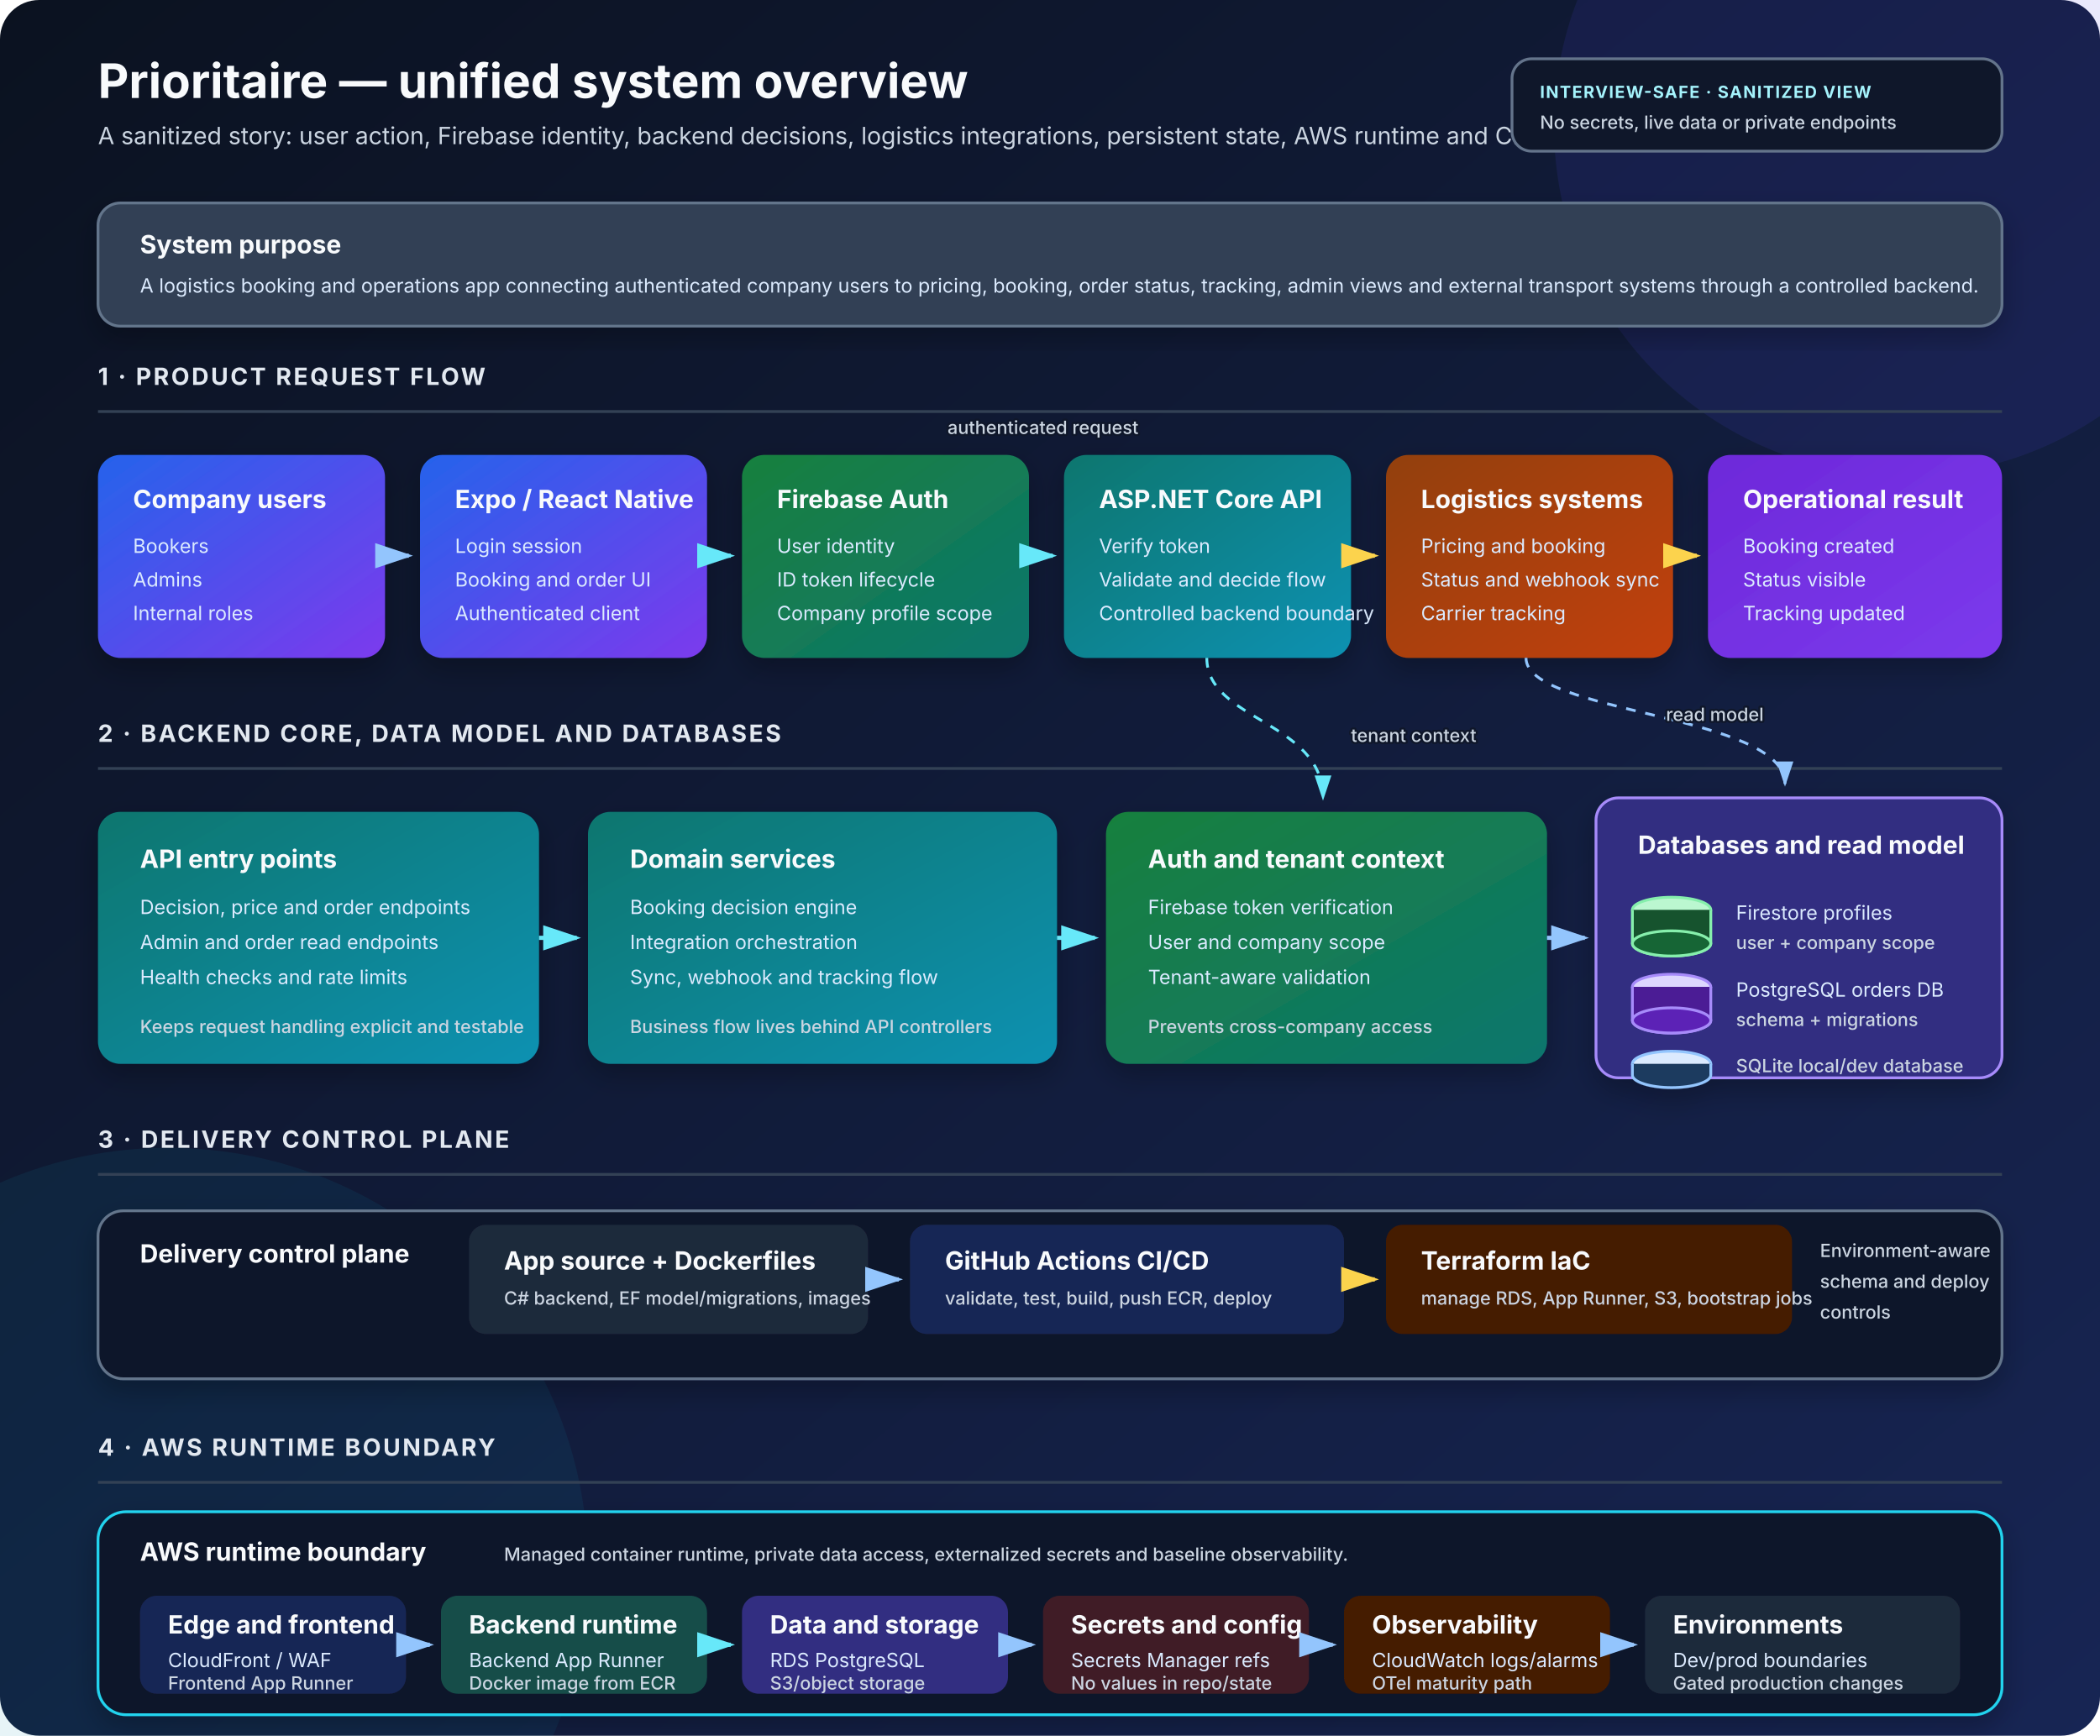
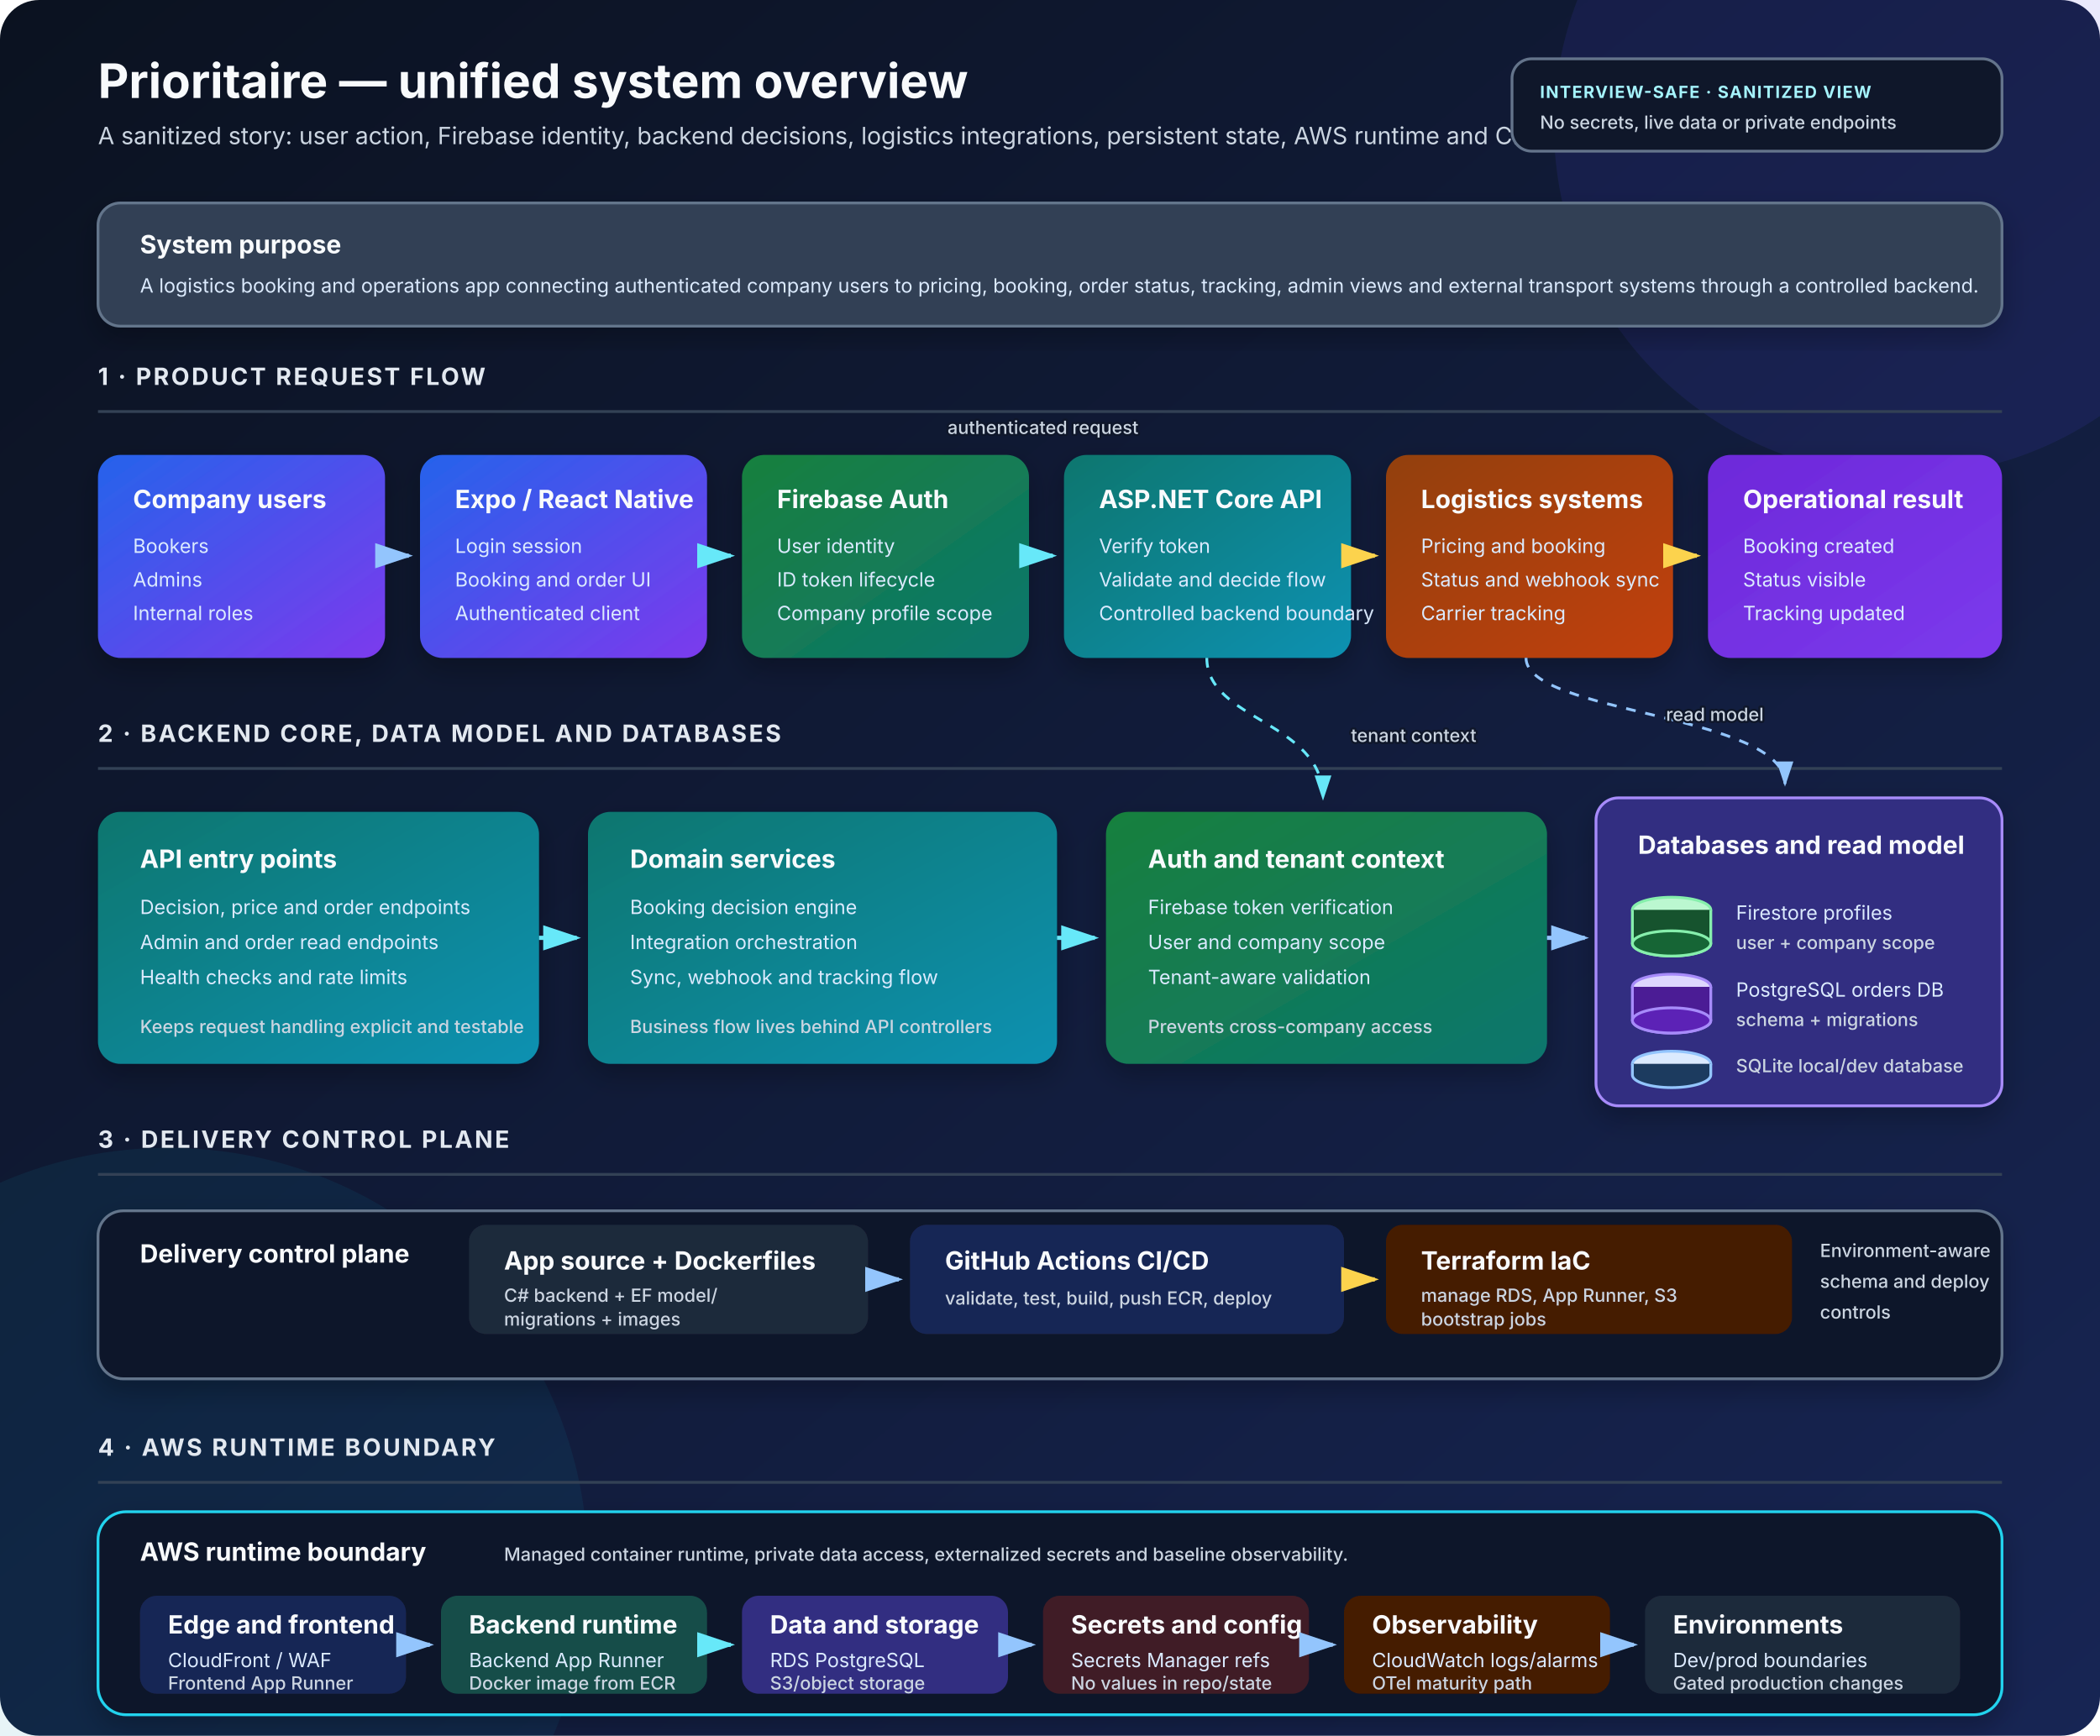
<svg xmlns="http://www.w3.org/2000/svg" width="1500" height="1240" viewBox="0 0 1500 1240" role="img" aria-labelledby="title desc">
  <defs>
    <linearGradient id="bg" x1="0" y1="0" x2="1" y2="1">
      <stop offset="0" stop-color="#0b1220" />
      <stop offset="1" stop-color="#172554" />
    </linearGradient>
    <linearGradient id="app" x1="0" y1="0" x2="1" y2="1">
      <stop offset="0" stop-color="#2563eb" />
      <stop offset="1" stop-color="#7c3aed" />
    </linearGradient>
    <linearGradient id="identity" x1="0" y1="0" x2="1" y2="1">
      <stop offset="0" stop-color="#15803d" />
      <stop offset="1" stop-color="#0f766e" />
    </linearGradient>
    <linearGradient id="platform" x1="0" y1="0" x2="1" y2="1">
      <stop offset="0" stop-color="#0f766e" />
      <stop offset="1" stop-color="#0891b2" />
    </linearGradient>
    <linearGradient id="integration" x1="0" y1="0" x2="1" y2="1">
      <stop offset="0" stop-color="#92400e" />
      <stop offset="1" stop-color="#c2410c" />
    </linearGradient>
    <linearGradient id="result" x1="0" y1="0" x2="1" y2="1">
      <stop offset="0" stop-color="#6d28d9" />
      <stop offset="1" stop-color="#7c3aed" />
    </linearGradient>
    <linearGradient id="surface" x1="0" y1="0" x2="1" y2="1">
      <stop offset="0" stop-color="#1e293b" />
      <stop offset="1" stop-color="#334155" />
    </linearGradient>
    <filter id="shadow" x="-20%" y="-20%" width="140%" height="140%">
      <feDropShadow dx="0" dy="8" stdDeviation="10" flood-color="#000" flood-opacity=".25" />
    </filter>
    <marker id="arrow-blue" markerWidth="10" markerHeight="10" refX="8" refY="3" orient="auto">
      <path d="M0,0 L0,6 L9,3 z" fill="#93c5fd" />
    </marker>
    <marker id="arrow-teal" markerWidth="10" markerHeight="10" refX="8" refY="3" orient="auto">
      <path d="M0,0 L0,6 L9,3 z" fill="#67e8f9" />
    </marker>
    <marker id="arrow-amber" markerWidth="10" markerHeight="10" refX="8" refY="3" orient="auto">
      <path d="M0,0 L0,6 L9,3 z" fill="#fcd34d" />
    </marker>
    <style>
      .title { font: 700 34px Inter, ui-sans-serif, system-ui, sans-serif; fill: #f8fafc; }
      .subtitle { font: 400 17px Inter, ui-sans-serif, system-ui, sans-serif; fill: #cbd5e1; }
      .section { font: 700 17px Inter, ui-sans-serif, system-ui, sans-serif; fill: #e2e8f0; letter-spacing: 1.5px; }
      .box-title { font: 700 18px Inter, ui-sans-serif, system-ui, sans-serif; fill: #f8fafc; }
      .box-text { font: 400 14px Inter, ui-sans-serif, system-ui, sans-serif; fill: #dbeafe; }
      .small { font: 500 13px Inter, ui-sans-serif, system-ui, sans-serif; fill: #cbd5e1; }
      .flow-label { stroke: #0f172a; stroke-width: 3px; stroke-linejoin: round; paint-order: stroke fill; }
      .legend { font: 500 13px Inter, ui-sans-serif, system-ui, sans-serif; fill: #e2e8f0; }
      .chip { font: 700 12px Inter, ui-sans-serif, system-ui, sans-serif; fill: #a5f3fc; letter-spacing: .8px; }
    </style>
  </defs>
  <rect width="1500" height="1240" rx="28" fill="url(#bg)" />
  <circle cx="1360" cy="90" r="250" fill="#4f46e5" opacity=".12" />
  <circle cx="120" cy="1120" r="300" fill="#0891b2" opacity=".10" />
  <text x="70" y="70" class="title">Prioritaire — unified system overview</text>
  <text x="70" y="103" class="subtitle">A sanitized story: user action, Firebase identity, backend decisions, logistics integrations, persistent state, AWS runtime and CI/CD.</text>
  <g>
    <rect x="1080" y="42" width="350" height="66" rx="14" fill="#0f172a" stroke="#64748b" stroke-width="2" />
    <text x="1100" y="70" class="chip">INTERVIEW-SAFE · SANITIZED VIEW</text>
    <text x="1100" y="92" class="small">No secrets, live data or private endpoints</text>
  </g>
  <g filter="url(#shadow)">
    <rect x="70" y="145" width="1360" height="88" rx="16" fill="#334155" stroke="#64748b" stroke-width="2" />
    <text x="100" y="181" class="box-title">System purpose</text>
    <text x="100" y="209" class="box-text">A logistics booking and operations app connecting authenticated company users to pricing, booking, order status, tracking, admin views and external transport systems through a controlled backend.</text>
  </g>
  <text x="70" y="275" class="section">1 · PRODUCT REQUEST FLOW</text>
  <line x1="70" y1="294" x2="1430" y2="294" stroke="#334155" stroke-width="2" />
  <g filter="url(#shadow)">
    <rect x="70" y="325" width="205" height="145" rx="16" fill="url(#app)" />
    <text x="95" y="363" class="box-title">Company users</text>
    <text x="95" y="395" class="box-text">Bookers</text>
    <text x="95" y="419" class="box-text">Admins</text>
    <text x="95" y="443" class="box-text">Internal roles</text>
  </g>
  <g filter="url(#shadow)">
    <rect x="300" y="325" width="205" height="145" rx="16" fill="url(#app)" />
    <text x="325" y="363" class="box-title">Expo / React Native</text>
    <text x="325" y="395" class="box-text">Login session</text>
    <text x="325" y="419" class="box-text">Booking and order UI</text>
    <text x="325" y="443" class="box-text">Authenticated client</text>
  </g>
  <g filter="url(#shadow)">
    <rect x="530" y="325" width="205" height="145" rx="16" fill="url(#identity)" />
    <text x="555" y="363" class="box-title">Firebase Auth</text>
    <text x="555" y="395" class="box-text">User identity</text>
    <text x="555" y="419" class="box-text">ID token lifecycle</text>
    <text x="555" y="443" class="box-text">Company profile scope</text>
  </g>
  <g filter="url(#shadow)">
    <rect x="760" y="325" width="205" height="145" rx="16" fill="url(#platform)" />
    <text x="785" y="363" class="box-title">ASP.NET Core API</text>
    <text x="785" y="395" class="box-text">Verify token</text>
    <text x="785" y="419" class="box-text">Validate and decide flow</text>
    <text x="785" y="443" class="box-text">Controlled backend boundary</text>
  </g>
  <g filter="url(#shadow)">
    <rect x="990" y="325" width="205" height="145" rx="16" fill="url(#integration)" />
    <text x="1015" y="363" class="box-title">Logistics systems</text>
    <text x="1015" y="395" class="box-text">Pricing and booking</text>
    <text x="1015" y="419" class="box-text">Status and webhook sync</text>
    <text x="1015" y="443" class="box-text">Carrier tracking</text>
  </g>
  <g filter="url(#shadow)">
    <rect x="1220" y="325" width="210" height="145" rx="16" fill="url(#result)" />
    <text x="1245" y="363" class="box-title">Operational result</text>
    <text x="1245" y="395" class="box-text">Booking created</text>
    <text x="1245" y="419" class="box-text">Status visible</text>
    <text x="1245" y="443" class="box-text">Tracking updated</text>
  </g>
  <path d="M275 397 L292 397" fill="none" stroke="#93c5fd" stroke-width="3" marker-end="url(#arrow-blue)" />
  <path d="M505 397 L522 397" fill="none" stroke="#67e8f9" stroke-width="3" marker-end="url(#arrow-teal)" />
  <path d="M735 397 L752 397" fill="none" stroke="#67e8f9" stroke-width="3" marker-end="url(#arrow-teal)" />
  <path d="M965 397 L982 397" fill="none" stroke="#fcd34d" stroke-width="3" marker-end="url(#arrow-amber)" />
  <path d="M1195 397 L1212 397" fill="none" stroke="#fcd34d" stroke-width="3" marker-end="url(#arrow-amber)" />
  <text x="745" y="310" class="small flow-label" text-anchor="middle">authenticated request</text>
  <text x="70" y="530" class="section">2 · BACKEND CORE, DATA MODEL AND DATABASES</text>
  <line x1="70" y1="549" x2="1430" y2="549" stroke="#334155" stroke-width="2" />
  <g filter="url(#shadow)">
    <rect x="70" y="580" width="315" height="180" rx="16" fill="url(#platform)" />
    <text x="100" y="620" class="box-title">API entry points</text>
    <text x="100" y="653" class="box-text">Decision, price and order endpoints</text>
    <text x="100" y="678" class="box-text">Admin and order read endpoints</text>
    <text x="100" y="703" class="box-text">Health checks and rate limits</text>
    <text x="100" y="738" class="small">Keeps request handling explicit and testable</text>
  </g>
  <g filter="url(#shadow)">
    <rect x="420" y="580" width="335" height="180" rx="16" fill="url(#platform)" />
    <text x="450" y="620" class="box-title">Domain services</text>
    <text x="450" y="653" class="box-text">Booking decision engine</text>
    <text x="450" y="678" class="box-text">Integration orchestration</text>
    <text x="450" y="703" class="box-text">Sync, webhook and tracking flow</text>
    <text x="450" y="738" class="small">Business flow lives behind API controllers</text>
  </g>
  <g filter="url(#shadow)">
    <rect x="790" y="580" width="315" height="180" rx="16" fill="url(#identity)" />
    <text x="820" y="620" class="box-title">Auth and tenant context</text>
    <text x="820" y="653" class="box-text">Firebase token verification</text>
    <text x="820" y="678" class="box-text">User and company scope</text>
    <text x="820" y="703" class="box-text">Tenant-aware validation</text>
    <text x="820" y="738" class="small">Prevents cross-company access</text>
  </g>
  <g filter="url(#shadow)">
-     <rect x="1140" y="570" width="290" height="200" rx="16" fill="#312e81" stroke="#a78bfa" stroke-width="2" />
+     <rect x="1140" y="570" width="290" height="220" rx="16" fill="#312e81" stroke="#a78bfa" stroke-width="2" />
    <text x="1170" y="610" class="box-title">Databases and read model</text>
    <g>
      <ellipse cx="1194" cy="650" rx="28" ry="9" fill="#bbf7d0" stroke="#86efac" stroke-width="2" />
      <path d="M1166 650 v24 c0 5 13 9 28 9s28-4 28-9v-24" fill="#14532d" stroke="#86efac" stroke-width="2" />
      <ellipse cx="1194" cy="674" rx="28" ry="9" fill="#166534" stroke="#86efac" stroke-width="2" />
      <text x="1240" y="657" class="box-text">Firestore profiles</text>
      <text x="1240" y="678" class="small">user + company scope</text>
    </g>
    <g>
      <ellipse cx="1194" cy="705" rx="28" ry="9" fill="#ddd6fe" stroke="#a78bfa" stroke-width="2" />
      <path d="M1166 705 v24 c0 5 13 9 28 9s28-4 28-9v-24" fill="#4c1d95" stroke="#a78bfa" stroke-width="2" />
      <ellipse cx="1194" cy="729" rx="28" ry="9" fill="#5b21b6" stroke="#a78bfa" stroke-width="2" />
      <text x="1240" y="712" class="box-text">PostgreSQL orders DB</text>
      <text x="1240" y="733" class="small">schema + migrations</text>
    </g>
    <g>
      <ellipse cx="1194" cy="760" rx="28" ry="9" fill="#dbeafe" stroke="#93c5fd" stroke-width="2" />
      <path d="M1166 760 v8 c0 5 13 9 28 9s28-4 28-9v-8" fill="#1e3a5f" stroke="#93c5fd" stroke-width="2" />
      <text x="1240" y="766" class="small">SQLite local/dev database</text>
    </g>
  </g>
  <path d="M385 670 L412 670" fill="none" stroke="#67e8f9" stroke-width="3" marker-end="url(#arrow-teal)" />
  <path d="M755 670 L782 670" fill="none" stroke="#67e8f9" stroke-width="3" marker-end="url(#arrow-teal)" />
  <path d="M1105 670 L1132 670" fill="none" stroke="#93c5fd" stroke-width="3" marker-end="url(#arrow-blue)" />
  <path d="M862 470 C862 515 945 515 945 570" fill="none" stroke="#67e8f9" stroke-width="2" stroke-dasharray="7 7" marker-end="url(#arrow-teal)" />
  <text x="965" y="530" class="small flow-label">tenant context</text>
  <path d="M1090 470 C1090 510 1275 510 1275 560" fill="none" stroke="#93c5fd" stroke-width="2" stroke-dasharray="7 7" marker-end="url(#arrow-blue)" />
  <text x="1190" y="515" class="small flow-label">read model</text>
  <text x="70" y="820" class="section">3 · DELIVERY CONTROL PLANE</text>
  <line x1="70" y1="839" x2="1430" y2="839" stroke="#334155" stroke-width="2" />
  <g filter="url(#shadow)">
    <rect x="70" y="865" width="1360" height="120" rx="18" fill="#0f172a" stroke="#64748b" stroke-width="2" />
    <text x="100" y="902" class="box-title">Delivery control plane</text>
    <rect x="335" y="875" width="285" height="78" rx="12" fill="#1e293b" />
    <text x="360" y="907" class="box-title" font-size="16">App source + Dockerfiles</text>
-     <text x="360" y="932" class="small">C# backend, EF model/migrations, images</text>
+     <text x="360" y="930" class="small">C# backend + EF model/</text>
+     <text x="360" y="947" class="small">migrations + images</text>
    <rect x="650" y="875" width="310" height="78" rx="12" fill="#172554" />
    <text x="675" y="907" class="box-title" font-size="16">GitHub Actions CI/CD</text>
    <text x="675" y="932" class="small">validate, test, build, push ECR, deploy</text>
    <rect x="990" y="875" width="290" height="78" rx="12" fill="#451a03" />
    <text x="1015" y="907" class="box-title" font-size="16">Terraform IaC</text>
-     <text x="1015" y="932" class="small">manage RDS, App Runner, S3, bootstrap jobs</text>
+     <text x="1015" y="930" class="small">manage RDS, App Runner, S3</text>
+     <text x="1015" y="947" class="small">bootstrap jobs</text>
    <text x="1300" y="898" class="small">Environment-aware</text>
    <text x="1300" y="920" class="small">schema and deploy</text>
    <text x="1300" y="942" class="small">controls</text>
  </g>
  <path d="M620 914 L642 914" fill="none" stroke="#93c5fd" stroke-width="3" marker-end="url(#arrow-blue)" />
  <path d="M960 914 L982 914" fill="none" stroke="#fcd34d" stroke-width="3" marker-end="url(#arrow-amber)" />
  <text x="70" y="1040" class="section">4 · AWS RUNTIME BOUNDARY</text>
  <line x1="70" y1="1059" x2="1430" y2="1059" stroke="#334155" stroke-width="2" />
  <g filter="url(#shadow)">
    <rect x="70" y="1080" width="1360" height="145" rx="20" fill="#0f172a" stroke="#22d3ee" stroke-width="2" />
    <text x="100" y="1115" class="box-title">AWS runtime boundary</text>
    <text x="360" y="1115" class="small">Managed container runtime, private data access, externalized secrets and baseline observability.</text>
    <rect x="100" y="1140" width="190" height="70" rx="12" fill="#172554" />
    <text x="120" y="1167" class="box-title" font-size="16">Edge and frontend</text>
    <text x="120" y="1191" class="box-text">CloudFront / WAF</text>
    <text x="120" y="1207" class="small">Frontend App Runner</text>
    <rect x="315" y="1140" width="190" height="70" rx="12" fill="#134e4a" />
    <text x="335" y="1167" class="box-title" font-size="16">Backend runtime</text>
    <text x="335" y="1191" class="box-text">Backend App Runner</text>
    <text x="335" y="1207" class="small">Docker image from ECR</text>
    <rect x="530" y="1140" width="190" height="70" rx="12" fill="#312e81" />
    <text x="550" y="1167" class="box-title" font-size="16">Data and storage</text>
    <text x="550" y="1191" class="box-text">RDS PostgreSQL</text>
    <text x="550" y="1207" class="small">S3/object storage</text>
    <rect x="745" y="1140" width="190" height="70" rx="12" fill="#3f1d26" />
    <text x="765" y="1167" class="box-title" font-size="16">Secrets and config</text>
    <text x="765" y="1191" class="box-text">Secrets Manager refs</text>
    <text x="765" y="1207" class="small">No values in repo/state</text>
    <rect x="960" y="1140" width="190" height="70" rx="12" fill="#451a03" />
    <text x="980" y="1167" class="box-title" font-size="16">Observability</text>
    <text x="980" y="1191" class="box-text">CloudWatch logs/alarms</text>
    <text x="980" y="1207" class="small">OTel maturity path</text>
    <rect x="1175" y="1140" width="225" height="70" rx="12" fill="#1e293b" />
    <text x="1195" y="1167" class="box-title" font-size="16">Environments</text>
    <text x="1195" y="1191" class="box-text">Dev/prod boundaries</text>
    <text x="1195" y="1207" class="small">Gated production changes</text>
  </g>
  <path d="M290 1175 L307 1175" fill="none" stroke="#93c5fd" stroke-width="3" marker-end="url(#arrow-blue)" />
  <path d="M505 1175 L522 1175" fill="none" stroke="#67e8f9" stroke-width="3" marker-end="url(#arrow-teal)" />
  <path d="M720 1175 L737 1175" fill="none" stroke="#94a3b8" stroke-width="3" marker-end="url(#arrow-blue)" />
  <path d="M935 1175 L952 1175" fill="none" stroke="#94a3b8" stroke-width="3" marker-end="url(#arrow-blue)" />
  <path d="M1150 1175 L1167 1175" fill="none" stroke="#94a3b8" stroke-width="3" marker-end="url(#arrow-blue)" />
</svg>
